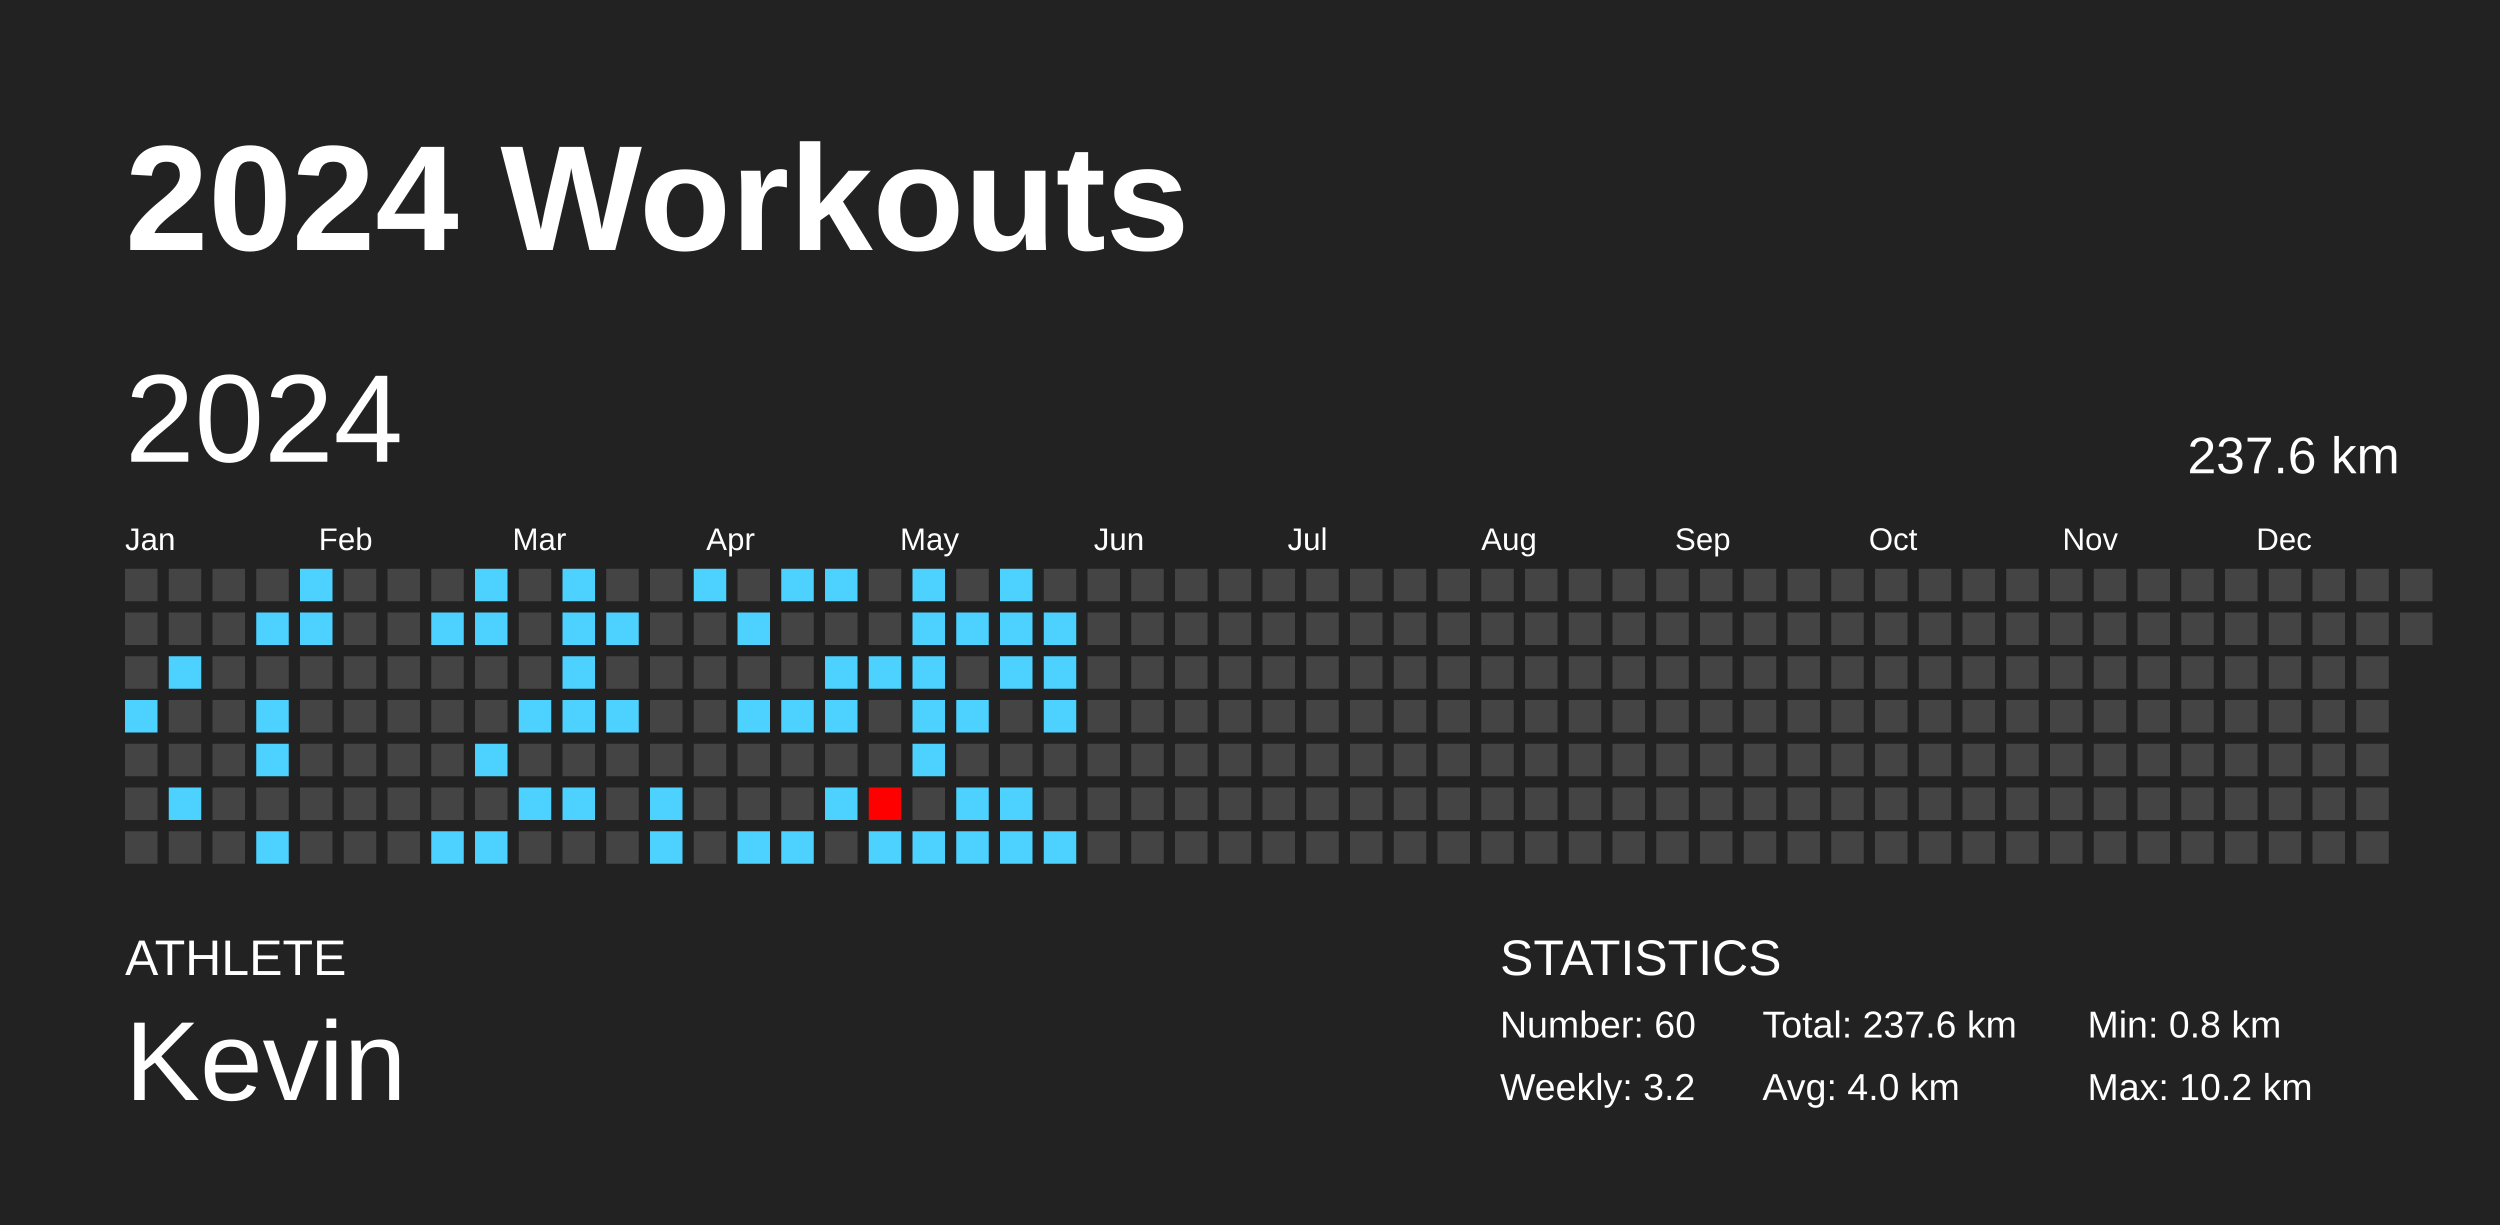
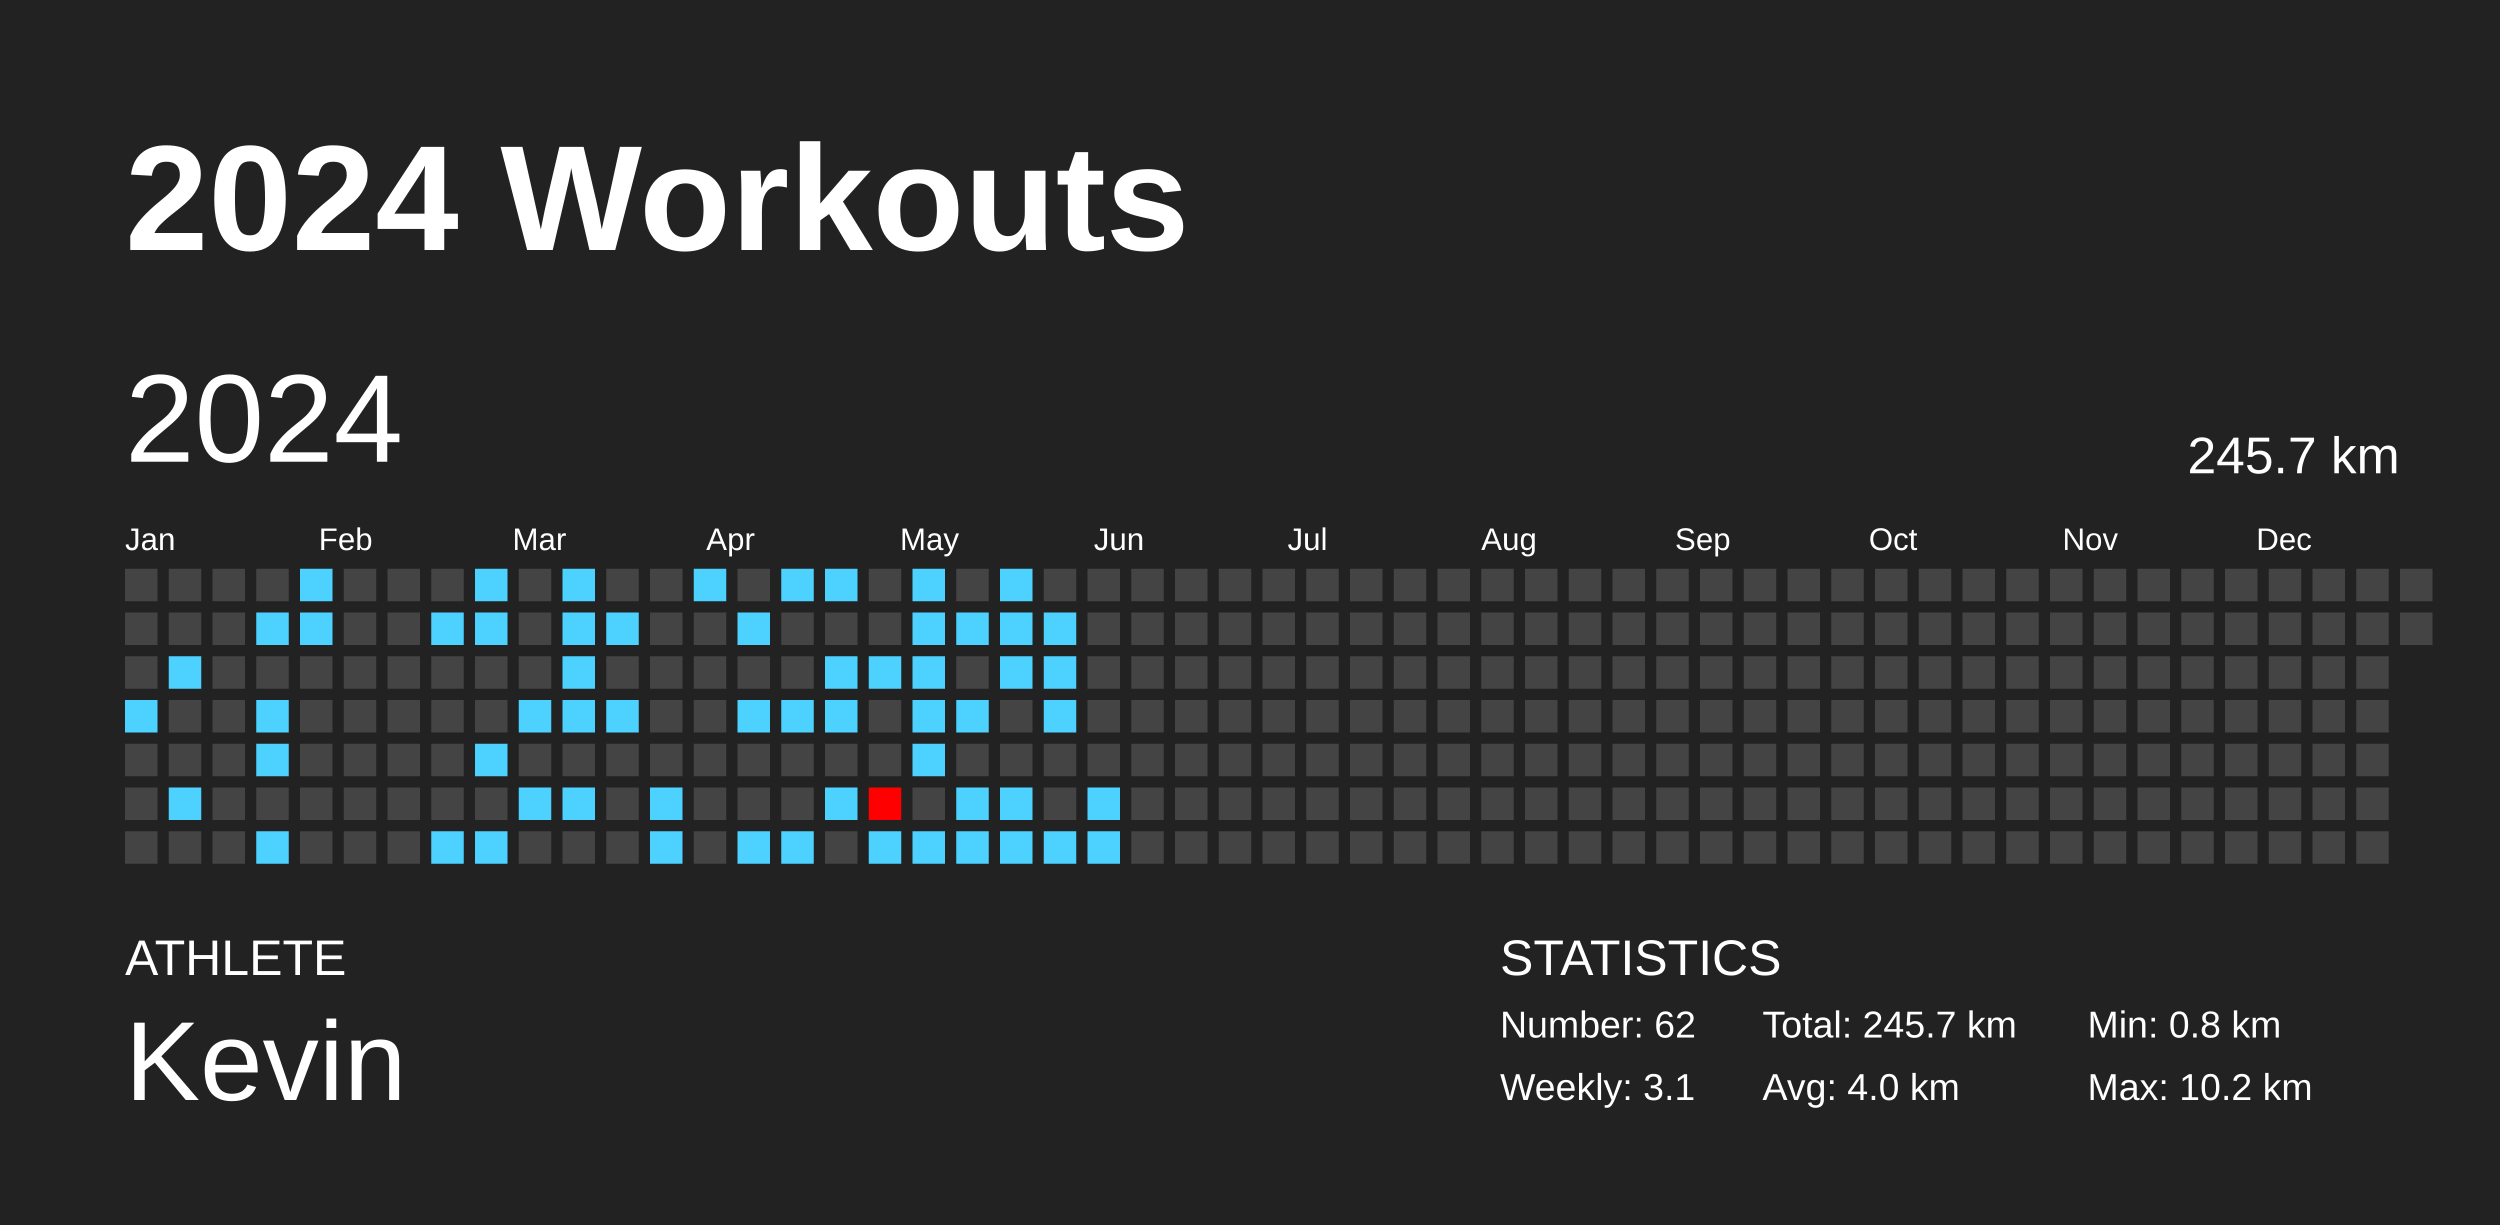
<svg xmlns="http://www.w3.org/2000/svg" baseProfile="full" height="98mm" version="1.1" viewBox="0,0,200,98" width="200mm">
  <defs />
  <rect fill="#222222" height="98" width="200" x="0" y="0" />
  <text fill="#FFFFFF" style="font-size:12px; font-family:Arial; font-weight:bold;" x="10" y="20">2024 Workouts</text>
  <text fill="#FFFFFF" style="font-size:4px; font-family:Arial" x="10" y="78">ATHLETE</text>
  <text fill="#FFFFFF" style="font-size:9px; font-family:Arial" x="10" y="88">Kevin</text>
  <text fill="#FFFFFF" style="font-size:4px; font-family:Arial" x="120" y="78">STATISTICS</text>
-   <text fill="#FFFFFF" style="font-size:3px; font-family:Arial" x="120" y="83">Number: 60</text>
-   <text fill="#FFFFFF" style="font-size:3px; font-family:Arial" x="120" y="88">Weekly: 3.2</text>
-   <text fill="#FFFFFF" style="font-size:3px; font-family:Arial" x="141" y="83">Total: 237.6 km</text>
+   <text fill="#FFFFFF" style="font-size:3px; font-family:Arial" x="120" y="83">Number: 62</text>
+   <text fill="#FFFFFF" style="font-size:3px; font-family:Arial" x="120" y="88">Weekly: 3.1</text>
+   <text fill="#FFFFFF" style="font-size:3px; font-family:Arial" x="141" y="83">Total: 245.7 km</text>
  <text fill="#FFFFFF" style="font-size:3px; font-family:Arial" x="141" y="88">Avg: 4.0 km</text>
  <text fill="#FFFFFF" style="font-size:3px; font-family:Arial" x="167" y="83">Min: 0.8 km</text>
  <text fill="#FFFFFF" style="font-size:3px; font-family:Arial" x="167" y="88">Max: 10.2 km</text>
  <text dominant-baseline="hanging" fill="#FFFFFF" style="font-size:10.0px; font-family:Arial;" x="10" y="30">2024</text>
-   <text dominant-baseline="hanging" fill="#FFFFFF" style="font-size:4.125px; font-family:Arial;" x="175" y="35">237.6 km</text>
+   <text dominant-baseline="hanging" fill="#FFFFFF" style="font-size:4.125px; font-family:Arial;" x="175" y="35">245.7 km</text>
  <text fill="#FFFFFF" style="font-size:2.5px; font-family:Arial" x="10.0" y="44">Jan</text>
  <text fill="#FFFFFF" style="font-size:2.5px; font-family:Arial" x="25.5" y="44">Feb</text>
  <text fill="#FFFFFF" style="font-size:2.5px; font-family:Arial" x="41.0" y="44">Mar</text>
  <text fill="#FFFFFF" style="font-size:2.5px; font-family:Arial" x="56.5" y="44">Apr</text>
  <text fill="#FFFFFF" style="font-size:2.5px; font-family:Arial" x="72.0" y="44">May</text>
  <text fill="#FFFFFF" style="font-size:2.5px; font-family:Arial" x="87.5" y="44">Jun</text>
  <text fill="#FFFFFF" style="font-size:2.5px; font-family:Arial" x="103.0" y="44">Jul</text>
  <text fill="#FFFFFF" style="font-size:2.5px; font-family:Arial" x="118.5" y="44">Aug</text>
  <text fill="#FFFFFF" style="font-size:2.5px; font-family:Arial" x="134.0" y="44">Sep</text>
  <text fill="#FFFFFF" style="font-size:2.5px; font-family:Arial" x="149.5" y="44">Oct</text>
  <text fill="#FFFFFF" style="font-size:2.5px; font-family:Arial" x="165.0" y="44">Nov</text>
  <text fill="#FFFFFF" style="font-size:2.5px; font-family:Arial" x="180.5" y="44">Dec</text>
  <rect fill="#444444" height="2.6" width="2.6" x="10.0" y="45.5" />
  <rect fill="#444444" height="2.6" width="2.6" x="10.0" y="49.0" />
  <rect fill="#444444" height="2.6" width="2.6" x="10.0" y="52.5" />
  <rect fill="#4dd2ff" height="2.6" width="2.6" x="10.0" y="56.0" />
  <rect fill="#444444" height="2.6" width="2.6" x="10.0" y="59.5" />
  <rect fill="#444444" height="2.6" width="2.6" x="10.0" y="63.0" />
  <rect fill="#444444" height="2.6" width="2.6" x="10.0" y="66.5" />
  <rect fill="#444444" height="2.6" width="2.6" x="13.5" y="45.5" />
  <rect fill="#444444" height="2.6" width="2.6" x="13.5" y="49.0" />
  <rect fill="#4dd2ff" height="2.6" width="2.6" x="13.5" y="52.5" />
  <rect fill="#444444" height="2.6" width="2.6" x="13.5" y="56.0" />
  <rect fill="#444444" height="2.6" width="2.6" x="13.5" y="59.5" />
  <rect fill="#4dd2ff" height="2.6" width="2.6" x="13.5" y="63.0" />
  <rect fill="#444444" height="2.6" width="2.6" x="13.5" y="66.5" />
  <rect fill="#444444" height="2.6" width="2.6" x="17.0" y="45.5" />
  <rect fill="#444444" height="2.6" width="2.6" x="17.0" y="49.0" />
  <rect fill="#444444" height="2.6" width="2.6" x="17.0" y="52.5" />
  <rect fill="#444444" height="2.6" width="2.6" x="17.0" y="56.0" />
  <rect fill="#444444" height="2.6" width="2.6" x="17.0" y="59.5" />
  <rect fill="#444444" height="2.6" width="2.6" x="17.0" y="63.0" />
  <rect fill="#444444" height="2.6" width="2.6" x="17.0" y="66.5" />
  <rect fill="#444444" height="2.6" width="2.6" x="20.5" y="45.5" />
  <rect fill="#4dd2ff" height="2.6" width="2.6" x="20.5" y="49.0" />
  <rect fill="#444444" height="2.6" width="2.6" x="20.5" y="52.5" />
  <rect fill="#4dd2ff" height="2.6" width="2.6" x="20.5" y="56.0" />
  <rect fill="#4dd2ff" height="2.6" width="2.6" x="20.5" y="59.5" />
  <rect fill="#444444" height="2.6" width="2.6" x="20.5" y="63.0" />
  <rect fill="#4dd2ff" height="2.6" width="2.6" x="20.5" y="66.5" />
  <rect fill="#4dd2ff" height="2.6" width="2.6" x="24.0" y="45.5" />
  <rect fill="#4dd2ff" height="2.6" width="2.6" x="24.0" y="49.0" />
  <rect fill="#444444" height="2.6" width="2.6" x="24.0" y="52.5" />
  <rect fill="#444444" height="2.6" width="2.6" x="24.0" y="56.0" />
  <rect fill="#444444" height="2.6" width="2.6" x="24.0" y="59.5" />
  <rect fill="#444444" height="2.6" width="2.6" x="24.0" y="63.0" />
  <rect fill="#444444" height="2.6" width="2.6" x="24.0" y="66.5" />
  <rect fill="#444444" height="2.6" width="2.6" x="27.5" y="45.5" />
  <rect fill="#444444" height="2.6" width="2.6" x="27.5" y="49.0" />
  <rect fill="#444444" height="2.6" width="2.6" x="27.5" y="52.5" />
  <rect fill="#444444" height="2.6" width="2.6" x="27.5" y="56.0" />
  <rect fill="#444444" height="2.6" width="2.6" x="27.5" y="59.5" />
  <rect fill="#444444" height="2.6" width="2.6" x="27.5" y="63.0" />
  <rect fill="#444444" height="2.6" width="2.6" x="27.5" y="66.5" />
  <rect fill="#444444" height="2.6" width="2.6" x="31.0" y="45.5" />
  <rect fill="#444444" height="2.6" width="2.6" x="31.0" y="49.0" />
  <rect fill="#444444" height="2.6" width="2.6" x="31.0" y="52.5" />
  <rect fill="#444444" height="2.6" width="2.6" x="31.0" y="56.0" />
  <rect fill="#444444" height="2.6" width="2.6" x="31.0" y="59.5" />
  <rect fill="#444444" height="2.6" width="2.6" x="31.0" y="63.0" />
  <rect fill="#444444" height="2.6" width="2.6" x="31.0" y="66.5" />
  <rect fill="#444444" height="2.6" width="2.6" x="34.5" y="45.5" />
  <rect fill="#4dd2ff" height="2.6" width="2.6" x="34.5" y="49.0" />
  <rect fill="#444444" height="2.6" width="2.6" x="34.5" y="52.5" />
  <rect fill="#444444" height="2.6" width="2.6" x="34.5" y="56.0" />
  <rect fill="#444444" height="2.6" width="2.6" x="34.5" y="59.5" />
  <rect fill="#444444" height="2.6" width="2.6" x="34.5" y="63.0" />
  <rect fill="#4dd2ff" height="2.6" width="2.6" x="34.5" y="66.5" />
  <rect fill="#4dd2ff" height="2.6" width="2.6" x="38.0" y="45.5" />
  <rect fill="#4dd2ff" height="2.6" width="2.6" x="38.0" y="49.0" />
  <rect fill="#444444" height="2.6" width="2.6" x="38.0" y="52.5" />
  <rect fill="#444444" height="2.6" width="2.6" x="38.0" y="56.0" />
  <rect fill="#4dd2ff" height="2.6" width="2.6" x="38.0" y="59.5" />
  <rect fill="#444444" height="2.6" width="2.6" x="38.0" y="63.0" />
  <rect fill="#4dd2ff" height="2.6" width="2.6" x="38.0" y="66.5" />
  <rect fill="#444444" height="2.6" width="2.6" x="41.5" y="45.5" />
  <rect fill="#444444" height="2.6" width="2.6" x="41.5" y="49.0" />
  <rect fill="#444444" height="2.6" width="2.6" x="41.5" y="52.5" />
  <rect fill="#4dd2ff" height="2.6" width="2.6" x="41.5" y="56.0" />
  <rect fill="#444444" height="2.6" width="2.6" x="41.5" y="59.5" />
  <rect fill="#4dd2ff" height="2.6" width="2.6" x="41.5" y="63.0" />
  <rect fill="#444444" height="2.6" width="2.6" x="41.5" y="66.5" />
  <rect fill="#4dd2ff" height="2.6" width="2.6" x="45.0" y="45.5" />
  <rect fill="#4dd2ff" height="2.6" width="2.6" x="45.0" y="49.0" />
  <rect fill="#4dd2ff" height="2.6" width="2.6" x="45.0" y="52.5" />
  <rect fill="#4dd2ff" height="2.6" width="2.6" x="45.0" y="56.0" />
  <rect fill="#444444" height="2.6" width="2.6" x="45.0" y="59.5" />
  <rect fill="#4dd2ff" height="2.6" width="2.6" x="45.0" y="63.0" />
  <rect fill="#444444" height="2.6" width="2.6" x="45.0" y="66.5" />
  <rect fill="#444444" height="2.6" width="2.6" x="48.5" y="45.5" />
  <rect fill="#4dd2ff" height="2.6" width="2.6" x="48.5" y="49.0" />
  <rect fill="#444444" height="2.6" width="2.6" x="48.5" y="52.5" />
  <rect fill="#4dd2ff" height="2.6" width="2.6" x="48.5" y="56.0" />
  <rect fill="#444444" height="2.6" width="2.6" x="48.5" y="59.5" />
  <rect fill="#444444" height="2.6" width="2.6" x="48.5" y="63.0" />
  <rect fill="#444444" height="2.6" width="2.6" x="48.5" y="66.5" />
  <rect fill="#444444" height="2.6" width="2.6" x="52.0" y="45.5" />
  <rect fill="#444444" height="2.6" width="2.6" x="52.0" y="49.0" />
  <rect fill="#444444" height="2.6" width="2.6" x="52.0" y="52.5" />
  <rect fill="#444444" height="2.6" width="2.6" x="52.0" y="56.0" />
  <rect fill="#444444" height="2.6" width="2.6" x="52.0" y="59.5" />
  <rect fill="#4dd2ff" height="2.6" width="2.6" x="52.0" y="63.0" />
  <rect fill="#4dd2ff" height="2.6" width="2.6" x="52.0" y="66.5" />
  <rect fill="#4dd2ff" height="2.6" width="2.6" x="55.5" y="45.5" />
  <rect fill="#444444" height="2.6" width="2.6" x="55.5" y="49.0" />
  <rect fill="#444444" height="2.6" width="2.6" x="55.5" y="52.5" />
  <rect fill="#444444" height="2.6" width="2.6" x="55.5" y="56.0" />
  <rect fill="#444444" height="2.6" width="2.6" x="55.5" y="59.5" />
  <rect fill="#444444" height="2.6" width="2.6" x="55.5" y="63.0" />
  <rect fill="#444444" height="2.6" width="2.6" x="55.5" y="66.5" />
  <rect fill="#444444" height="2.6" width="2.6" x="59.0" y="45.5" />
  <rect fill="#4dd2ff" height="2.6" width="2.6" x="59.0" y="49.0" />
  <rect fill="#444444" height="2.6" width="2.6" x="59.0" y="52.5" />
  <rect fill="#4dd2ff" height="2.6" width="2.6" x="59.0" y="56.0" />
  <rect fill="#444444" height="2.6" width="2.6" x="59.0" y="59.5" />
  <rect fill="#444444" height="2.6" width="2.6" x="59.0" y="63.0" />
  <rect fill="#4dd2ff" height="2.6" width="2.6" x="59.0" y="66.5" />
  <rect fill="#4dd2ff" height="2.6" width="2.6" x="62.5" y="45.5" />
  <rect fill="#444444" height="2.6" width="2.6" x="62.5" y="49.0" />
  <rect fill="#444444" height="2.6" width="2.6" x="62.5" y="52.5" />
  <rect fill="#4dd2ff" height="2.6" width="2.6" x="62.5" y="56.0" />
  <rect fill="#444444" height="2.6" width="2.6" x="62.5" y="59.5" />
  <rect fill="#444444" height="2.6" width="2.6" x="62.5" y="63.0" />
  <rect fill="#4dd2ff" height="2.6" width="2.6" x="62.5" y="66.5" />
  <rect fill="#4dd2ff" height="2.6" width="2.6" x="66.0" y="45.5" />
  <rect fill="#444444" height="2.6" width="2.6" x="66.0" y="49.0" />
  <rect fill="#4dd2ff" height="2.6" width="2.6" x="66.0" y="52.5" />
  <rect fill="#4dd2ff" height="2.6" width="2.6" x="66.0" y="56.0" />
  <rect fill="#444444" height="2.6" width="2.6" x="66.0" y="59.5" />
  <rect fill="#4dd2ff" height="2.6" width="2.6" x="66.0" y="63.0" />
  <rect fill="#444444" height="2.6" width="2.6" x="66.0" y="66.5" />
  <rect fill="#444444" height="2.6" width="2.6" x="69.5" y="45.5" />
  <rect fill="#444444" height="2.6" width="2.6" x="69.5" y="49.0" />
  <rect fill="#4dd2ff" height="2.6" width="2.6" x="69.5" y="52.5" />
  <rect fill="#444444" height="2.6" width="2.6" x="69.5" y="56.0" />
  <rect fill="#444444" height="2.6" width="2.6" x="69.5" y="59.5" />
  <rect fill="#ff0000" height="2.6" width="2.6" x="69.5" y="63.0" />
  <rect fill="#4dd2ff" height="2.6" width="2.6" x="69.5" y="66.5" />
  <rect fill="#4dd2ff" height="2.6" width="2.6" x="73.0" y="45.5" />
  <rect fill="#4dd2ff" height="2.6" width="2.6" x="73.0" y="49.0" />
  <rect fill="#4dd2ff" height="2.6" width="2.6" x="73.0" y="52.5" />
  <rect fill="#4dd2ff" height="2.6" width="2.6" x="73.0" y="56.0" />
  <rect fill="#4dd2ff" height="2.6" width="2.6" x="73.0" y="59.5" />
  <rect fill="#444444" height="2.6" width="2.6" x="73.0" y="63.0" />
  <rect fill="#4dd2ff" height="2.6" width="2.6" x="73.0" y="66.5" />
  <rect fill="#444444" height="2.6" width="2.6" x="76.5" y="45.5" />
  <rect fill="#4dd2ff" height="2.6" width="2.6" x="76.5" y="49.0" />
  <rect fill="#444444" height="2.6" width="2.6" x="76.5" y="52.5" />
  <rect fill="#4dd2ff" height="2.6" width="2.6" x="76.5" y="56.0" />
  <rect fill="#444444" height="2.6" width="2.6" x="76.5" y="59.5" />
  <rect fill="#4dd2ff" height="2.6" width="2.6" x="76.5" y="63.0" />
  <rect fill="#4dd2ff" height="2.6" width="2.6" x="76.5" y="66.5" />
  <rect fill="#4dd2ff" height="2.6" width="2.6" x="80.0" y="45.5" />
  <rect fill="#4dd2ff" height="2.6" width="2.6" x="80.0" y="49.0" />
  <rect fill="#4dd2ff" height="2.6" width="2.6" x="80.0" y="52.5" />
  <rect fill="#444444" height="2.6" width="2.6" x="80.0" y="56.0" />
  <rect fill="#444444" height="2.6" width="2.6" x="80.0" y="59.5" />
  <rect fill="#4dd2ff" height="2.6" width="2.6" x="80.0" y="63.0" />
  <rect fill="#4dd2ff" height="2.6" width="2.6" x="80.0" y="66.5" />
  <rect fill="#444444" height="2.6" width="2.6" x="83.5" y="45.5" />
  <rect fill="#4dd2ff" height="2.6" width="2.6" x="83.5" y="49.0" />
  <rect fill="#4dd2ff" height="2.6" width="2.6" x="83.5" y="52.5" />
  <rect fill="#4dd2ff" height="2.6" width="2.6" x="83.5" y="56.0" />
  <rect fill="#444444" height="2.6" width="2.6" x="83.5" y="59.5" />
  <rect fill="#444444" height="2.6" width="2.6" x="83.5" y="63.0" />
  <rect fill="#4dd2ff" height="2.6" width="2.6" x="83.5" y="66.5" />
  <rect fill="#444444" height="2.6" width="2.6" x="87.0" y="45.5" />
  <rect fill="#444444" height="2.6" width="2.6" x="87.0" y="49.0" />
  <rect fill="#444444" height="2.6" width="2.6" x="87.0" y="52.5" />
  <rect fill="#444444" height="2.6" width="2.6" x="87.0" y="56.0" />
  <rect fill="#444444" height="2.6" width="2.6" x="87.0" y="59.5" />
-   <rect fill="#444444" height="2.6" width="2.6" x="87.0" y="63.0" />
-   <rect fill="#444444" height="2.6" width="2.6" x="87.0" y="66.5" />
+   <rect fill="#4dd2ff" height="2.6" width="2.6" x="87.0" y="63.0" />
+   <rect fill="#4dd2ff" height="2.6" width="2.6" x="87.0" y="66.5" />
  <rect fill="#444444" height="2.6" width="2.6" x="90.5" y="45.5" />
  <rect fill="#444444" height="2.6" width="2.6" x="90.5" y="49.0" />
  <rect fill="#444444" height="2.6" width="2.6" x="90.5" y="52.5" />
  <rect fill="#444444" height="2.6" width="2.6" x="90.5" y="56.0" />
  <rect fill="#444444" height="2.6" width="2.6" x="90.5" y="59.5" />
  <rect fill="#444444" height="2.6" width="2.6" x="90.5" y="63.0" />
  <rect fill="#444444" height="2.6" width="2.6" x="90.5" y="66.5" />
  <rect fill="#444444" height="2.6" width="2.6" x="94.0" y="45.5" />
  <rect fill="#444444" height="2.6" width="2.6" x="94.0" y="49.0" />
  <rect fill="#444444" height="2.6" width="2.6" x="94.0" y="52.5" />
  <rect fill="#444444" height="2.6" width="2.6" x="94.0" y="56.0" />
  <rect fill="#444444" height="2.6" width="2.6" x="94.0" y="59.5" />
  <rect fill="#444444" height="2.6" width="2.6" x="94.0" y="63.0" />
  <rect fill="#444444" height="2.6" width="2.6" x="94.0" y="66.5" />
  <rect fill="#444444" height="2.6" width="2.6" x="97.5" y="45.5" />
  <rect fill="#444444" height="2.6" width="2.6" x="97.5" y="49.0" />
  <rect fill="#444444" height="2.6" width="2.6" x="97.5" y="52.5" />
  <rect fill="#444444" height="2.6" width="2.6" x="97.5" y="56.0" />
  <rect fill="#444444" height="2.6" width="2.6" x="97.5" y="59.5" />
  <rect fill="#444444" height="2.6" width="2.6" x="97.5" y="63.0" />
  <rect fill="#444444" height="2.6" width="2.6" x="97.5" y="66.5" />
  <rect fill="#444444" height="2.6" width="2.6" x="101.0" y="45.5" />
  <rect fill="#444444" height="2.6" width="2.6" x="101.0" y="49.0" />
  <rect fill="#444444" height="2.6" width="2.6" x="101.0" y="52.5" />
  <rect fill="#444444" height="2.6" width="2.6" x="101.0" y="56.0" />
  <rect fill="#444444" height="2.6" width="2.6" x="101.0" y="59.5" />
  <rect fill="#444444" height="2.6" width="2.6" x="101.0" y="63.0" />
  <rect fill="#444444" height="2.6" width="2.6" x="101.0" y="66.5" />
  <rect fill="#444444" height="2.6" width="2.6" x="104.5" y="45.5" />
  <rect fill="#444444" height="2.6" width="2.6" x="104.5" y="49.0" />
  <rect fill="#444444" height="2.6" width="2.6" x="104.5" y="52.5" />
  <rect fill="#444444" height="2.6" width="2.6" x="104.5" y="56.0" />
  <rect fill="#444444" height="2.6" width="2.6" x="104.5" y="59.5" />
  <rect fill="#444444" height="2.6" width="2.6" x="104.5" y="63.0" />
  <rect fill="#444444" height="2.6" width="2.6" x="104.5" y="66.5" />
  <rect fill="#444444" height="2.6" width="2.6" x="108.0" y="45.5" />
  <rect fill="#444444" height="2.6" width="2.6" x="108.0" y="49.0" />
  <rect fill="#444444" height="2.6" width="2.6" x="108.0" y="52.5" />
  <rect fill="#444444" height="2.6" width="2.6" x="108.0" y="56.0" />
  <rect fill="#444444" height="2.6" width="2.6" x="108.0" y="59.5" />
  <rect fill="#444444" height="2.6" width="2.6" x="108.0" y="63.0" />
  <rect fill="#444444" height="2.6" width="2.6" x="108.0" y="66.5" />
  <rect fill="#444444" height="2.6" width="2.6" x="111.5" y="45.5" />
  <rect fill="#444444" height="2.6" width="2.6" x="111.5" y="49.0" />
  <rect fill="#444444" height="2.6" width="2.6" x="111.5" y="52.5" />
  <rect fill="#444444" height="2.6" width="2.6" x="111.5" y="56.0" />
  <rect fill="#444444" height="2.6" width="2.6" x="111.5" y="59.5" />
  <rect fill="#444444" height="2.6" width="2.6" x="111.5" y="63.0" />
  <rect fill="#444444" height="2.6" width="2.6" x="111.5" y="66.5" />
  <rect fill="#444444" height="2.6" width="2.6" x="115.0" y="45.5" />
  <rect fill="#444444" height="2.6" width="2.6" x="115.0" y="49.0" />
  <rect fill="#444444" height="2.6" width="2.6" x="115.0" y="52.5" />
  <rect fill="#444444" height="2.6" width="2.6" x="115.0" y="56.0" />
  <rect fill="#444444" height="2.6" width="2.6" x="115.0" y="59.5" />
  <rect fill="#444444" height="2.6" width="2.6" x="115.0" y="63.0" />
  <rect fill="#444444" height="2.6" width="2.6" x="115.0" y="66.5" />
  <rect fill="#444444" height="2.6" width="2.6" x="118.5" y="45.5" />
  <rect fill="#444444" height="2.6" width="2.6" x="118.5" y="49.0" />
  <rect fill="#444444" height="2.6" width="2.6" x="118.5" y="52.5" />
  <rect fill="#444444" height="2.6" width="2.6" x="118.5" y="56.0" />
  <rect fill="#444444" height="2.6" width="2.6" x="118.5" y="59.5" />
  <rect fill="#444444" height="2.6" width="2.6" x="118.5" y="63.0" />
  <rect fill="#444444" height="2.6" width="2.6" x="118.5" y="66.5" />
  <rect fill="#444444" height="2.6" width="2.6" x="122.0" y="45.5" />
  <rect fill="#444444" height="2.6" width="2.6" x="122.0" y="49.0" />
  <rect fill="#444444" height="2.6" width="2.6" x="122.0" y="52.5" />
  <rect fill="#444444" height="2.6" width="2.6" x="122.0" y="56.0" />
  <rect fill="#444444" height="2.6" width="2.6" x="122.0" y="59.5" />
  <rect fill="#444444" height="2.6" width="2.6" x="122.0" y="63.0" />
  <rect fill="#444444" height="2.6" width="2.6" x="122.0" y="66.5" />
  <rect fill="#444444" height="2.6" width="2.6" x="125.5" y="45.5" />
  <rect fill="#444444" height="2.6" width="2.6" x="125.5" y="49.0" />
  <rect fill="#444444" height="2.6" width="2.6" x="125.5" y="52.5" />
  <rect fill="#444444" height="2.6" width="2.6" x="125.5" y="56.0" />
  <rect fill="#444444" height="2.6" width="2.6" x="125.5" y="59.5" />
  <rect fill="#444444" height="2.6" width="2.6" x="125.5" y="63.0" />
  <rect fill="#444444" height="2.6" width="2.6" x="125.5" y="66.5" />
  <rect fill="#444444" height="2.6" width="2.6" x="129.0" y="45.5" />
  <rect fill="#444444" height="2.6" width="2.6" x="129.0" y="49.0" />
  <rect fill="#444444" height="2.6" width="2.6" x="129.0" y="52.5" />
  <rect fill="#444444" height="2.6" width="2.6" x="129.0" y="56.0" />
  <rect fill="#444444" height="2.6" width="2.6" x="129.0" y="59.5" />
  <rect fill="#444444" height="2.6" width="2.6" x="129.0" y="63.0" />
  <rect fill="#444444" height="2.6" width="2.6" x="129.0" y="66.5" />
  <rect fill="#444444" height="2.6" width="2.6" x="132.5" y="45.5" />
  <rect fill="#444444" height="2.6" width="2.6" x="132.5" y="49.0" />
  <rect fill="#444444" height="2.6" width="2.6" x="132.5" y="52.5" />
  <rect fill="#444444" height="2.6" width="2.6" x="132.5" y="56.0" />
  <rect fill="#444444" height="2.6" width="2.6" x="132.5" y="59.5" />
  <rect fill="#444444" height="2.6" width="2.6" x="132.5" y="63.0" />
  <rect fill="#444444" height="2.6" width="2.6" x="132.5" y="66.5" />
  <rect fill="#444444" height="2.6" width="2.6" x="136.0" y="45.5" />
  <rect fill="#444444" height="2.6" width="2.6" x="136.0" y="49.0" />
  <rect fill="#444444" height="2.6" width="2.6" x="136.0" y="52.5" />
  <rect fill="#444444" height="2.6" width="2.6" x="136.0" y="56.0" />
  <rect fill="#444444" height="2.6" width="2.6" x="136.0" y="59.5" />
  <rect fill="#444444" height="2.6" width="2.6" x="136.0" y="63.0" />
  <rect fill="#444444" height="2.6" width="2.6" x="136.0" y="66.5" />
  <rect fill="#444444" height="2.6" width="2.6" x="139.5" y="45.5" />
  <rect fill="#444444" height="2.6" width="2.6" x="139.5" y="49.0" />
  <rect fill="#444444" height="2.6" width="2.6" x="139.5" y="52.5" />
  <rect fill="#444444" height="2.6" width="2.6" x="139.5" y="56.0" />
  <rect fill="#444444" height="2.6" width="2.6" x="139.5" y="59.5" />
  <rect fill="#444444" height="2.6" width="2.6" x="139.5" y="63.0" />
  <rect fill="#444444" height="2.6" width="2.6" x="139.5" y="66.5" />
  <rect fill="#444444" height="2.6" width="2.6" x="143.0" y="45.5" />
  <rect fill="#444444" height="2.6" width="2.6" x="143.0" y="49.0" />
  <rect fill="#444444" height="2.6" width="2.6" x="143.0" y="52.5" />
  <rect fill="#444444" height="2.6" width="2.6" x="143.0" y="56.0" />
  <rect fill="#444444" height="2.6" width="2.6" x="143.0" y="59.5" />
  <rect fill="#444444" height="2.6" width="2.6" x="143.0" y="63.0" />
  <rect fill="#444444" height="2.6" width="2.6" x="143.0" y="66.5" />
  <rect fill="#444444" height="2.6" width="2.6" x="146.5" y="45.5" />
  <rect fill="#444444" height="2.6" width="2.6" x="146.5" y="49.0" />
  <rect fill="#444444" height="2.6" width="2.6" x="146.5" y="52.5" />
  <rect fill="#444444" height="2.6" width="2.6" x="146.5" y="56.0" />
  <rect fill="#444444" height="2.6" width="2.6" x="146.5" y="59.5" />
  <rect fill="#444444" height="2.6" width="2.6" x="146.5" y="63.0" />
  <rect fill="#444444" height="2.6" width="2.6" x="146.5" y="66.5" />
  <rect fill="#444444" height="2.6" width="2.6" x="150.0" y="45.5" />
  <rect fill="#444444" height="2.6" width="2.6" x="150.0" y="49.0" />
  <rect fill="#444444" height="2.6" width="2.6" x="150.0" y="52.5" />
  <rect fill="#444444" height="2.6" width="2.6" x="150.0" y="56.0" />
  <rect fill="#444444" height="2.6" width="2.6" x="150.0" y="59.5" />
  <rect fill="#444444" height="2.6" width="2.6" x="150.0" y="63.0" />
  <rect fill="#444444" height="2.6" width="2.6" x="150.0" y="66.5" />
  <rect fill="#444444" height="2.6" width="2.6" x="153.5" y="45.5" />
  <rect fill="#444444" height="2.6" width="2.6" x="153.5" y="49.0" />
  <rect fill="#444444" height="2.6" width="2.6" x="153.5" y="52.5" />
  <rect fill="#444444" height="2.6" width="2.6" x="153.5" y="56.0" />
  <rect fill="#444444" height="2.6" width="2.6" x="153.5" y="59.5" />
  <rect fill="#444444" height="2.6" width="2.6" x="153.5" y="63.0" />
  <rect fill="#444444" height="2.6" width="2.6" x="153.5" y="66.5" />
  <rect fill="#444444" height="2.6" width="2.6" x="157.0" y="45.5" />
  <rect fill="#444444" height="2.6" width="2.6" x="157.0" y="49.0" />
  <rect fill="#444444" height="2.6" width="2.6" x="157.0" y="52.5" />
  <rect fill="#444444" height="2.6" width="2.6" x="157.0" y="56.0" />
  <rect fill="#444444" height="2.6" width="2.6" x="157.0" y="59.5" />
  <rect fill="#444444" height="2.6" width="2.6" x="157.0" y="63.0" />
  <rect fill="#444444" height="2.6" width="2.6" x="157.0" y="66.5" />
  <rect fill="#444444" height="2.6" width="2.6" x="160.5" y="45.5" />
  <rect fill="#444444" height="2.6" width="2.6" x="160.5" y="49.0" />
  <rect fill="#444444" height="2.6" width="2.6" x="160.5" y="52.5" />
  <rect fill="#444444" height="2.6" width="2.6" x="160.5" y="56.0" />
  <rect fill="#444444" height="2.6" width="2.6" x="160.5" y="59.5" />
  <rect fill="#444444" height="2.6" width="2.6" x="160.5" y="63.0" />
  <rect fill="#444444" height="2.6" width="2.6" x="160.5" y="66.5" />
  <rect fill="#444444" height="2.6" width="2.6" x="164.0" y="45.5" />
  <rect fill="#444444" height="2.6" width="2.6" x="164.0" y="49.0" />
  <rect fill="#444444" height="2.6" width="2.6" x="164.0" y="52.5" />
  <rect fill="#444444" height="2.6" width="2.6" x="164.0" y="56.0" />
  <rect fill="#444444" height="2.6" width="2.6" x="164.0" y="59.5" />
  <rect fill="#444444" height="2.6" width="2.6" x="164.0" y="63.0" />
  <rect fill="#444444" height="2.6" width="2.6" x="164.0" y="66.5" />
  <rect fill="#444444" height="2.6" width="2.6" x="167.5" y="45.5" />
  <rect fill="#444444" height="2.6" width="2.6" x="167.5" y="49.0" />
  <rect fill="#444444" height="2.6" width="2.6" x="167.5" y="52.5" />
  <rect fill="#444444" height="2.6" width="2.6" x="167.5" y="56.0" />
  <rect fill="#444444" height="2.6" width="2.6" x="167.5" y="59.5" />
  <rect fill="#444444" height="2.6" width="2.6" x="167.5" y="63.0" />
  <rect fill="#444444" height="2.6" width="2.6" x="167.5" y="66.5" />
  <rect fill="#444444" height="2.6" width="2.6" x="171.0" y="45.5" />
  <rect fill="#444444" height="2.6" width="2.6" x="171.0" y="49.0" />
  <rect fill="#444444" height="2.6" width="2.6" x="171.0" y="52.5" />
  <rect fill="#444444" height="2.6" width="2.6" x="171.0" y="56.0" />
  <rect fill="#444444" height="2.6" width="2.6" x="171.0" y="59.5" />
  <rect fill="#444444" height="2.6" width="2.6" x="171.0" y="63.0" />
  <rect fill="#444444" height="2.6" width="2.6" x="171.0" y="66.5" />
  <rect fill="#444444" height="2.6" width="2.6" x="174.5" y="45.5" />
  <rect fill="#444444" height="2.6" width="2.6" x="174.5" y="49.0" />
  <rect fill="#444444" height="2.6" width="2.6" x="174.5" y="52.5" />
  <rect fill="#444444" height="2.6" width="2.6" x="174.5" y="56.0" />
  <rect fill="#444444" height="2.6" width="2.6" x="174.5" y="59.5" />
  <rect fill="#444444" height="2.6" width="2.6" x="174.5" y="63.0" />
  <rect fill="#444444" height="2.6" width="2.6" x="174.5" y="66.5" />
  <rect fill="#444444" height="2.6" width="2.6" x="178.0" y="45.5" />
  <rect fill="#444444" height="2.6" width="2.6" x="178.0" y="49.0" />
  <rect fill="#444444" height="2.6" width="2.6" x="178.0" y="52.5" />
  <rect fill="#444444" height="2.6" width="2.6" x="178.0" y="56.0" />
  <rect fill="#444444" height="2.6" width="2.6" x="178.0" y="59.5" />
  <rect fill="#444444" height="2.6" width="2.6" x="178.0" y="63.0" />
  <rect fill="#444444" height="2.6" width="2.6" x="178.0" y="66.5" />
  <rect fill="#444444" height="2.6" width="2.6" x="181.5" y="45.5" />
  <rect fill="#444444" height="2.6" width="2.6" x="181.5" y="49.0" />
  <rect fill="#444444" height="2.6" width="2.6" x="181.5" y="52.5" />
  <rect fill="#444444" height="2.6" width="2.6" x="181.5" y="56.0" />
  <rect fill="#444444" height="2.6" width="2.6" x="181.5" y="59.5" />
  <rect fill="#444444" height="2.6" width="2.6" x="181.5" y="63.0" />
  <rect fill="#444444" height="2.6" width="2.6" x="181.5" y="66.5" />
  <rect fill="#444444" height="2.6" width="2.6" x="185.0" y="45.5" />
  <rect fill="#444444" height="2.6" width="2.6" x="185.0" y="49.0" />
  <rect fill="#444444" height="2.6" width="2.6" x="185.0" y="52.5" />
  <rect fill="#444444" height="2.6" width="2.6" x="185.0" y="56.0" />
  <rect fill="#444444" height="2.6" width="2.6" x="185.0" y="59.5" />
  <rect fill="#444444" height="2.6" width="2.6" x="185.0" y="63.0" />
  <rect fill="#444444" height="2.6" width="2.6" x="185.0" y="66.5" />
  <rect fill="#444444" height="2.6" width="2.6" x="188.5" y="45.5" />
  <rect fill="#444444" height="2.6" width="2.6" x="188.5" y="49.0" />
  <rect fill="#444444" height="2.6" width="2.6" x="188.5" y="52.5" />
  <rect fill="#444444" height="2.6" width="2.6" x="188.5" y="56.0" />
  <rect fill="#444444" height="2.6" width="2.6" x="188.5" y="59.5" />
  <rect fill="#444444" height="2.6" width="2.6" x="188.5" y="63.0" />
  <rect fill="#444444" height="2.6" width="2.6" x="188.5" y="66.5" />
  <rect fill="#444444" height="2.6" width="2.6" x="192.0" y="45.5" />
  <rect fill="#444444" height="2.6" width="2.6" x="192.0" y="49.0" />
</svg>
